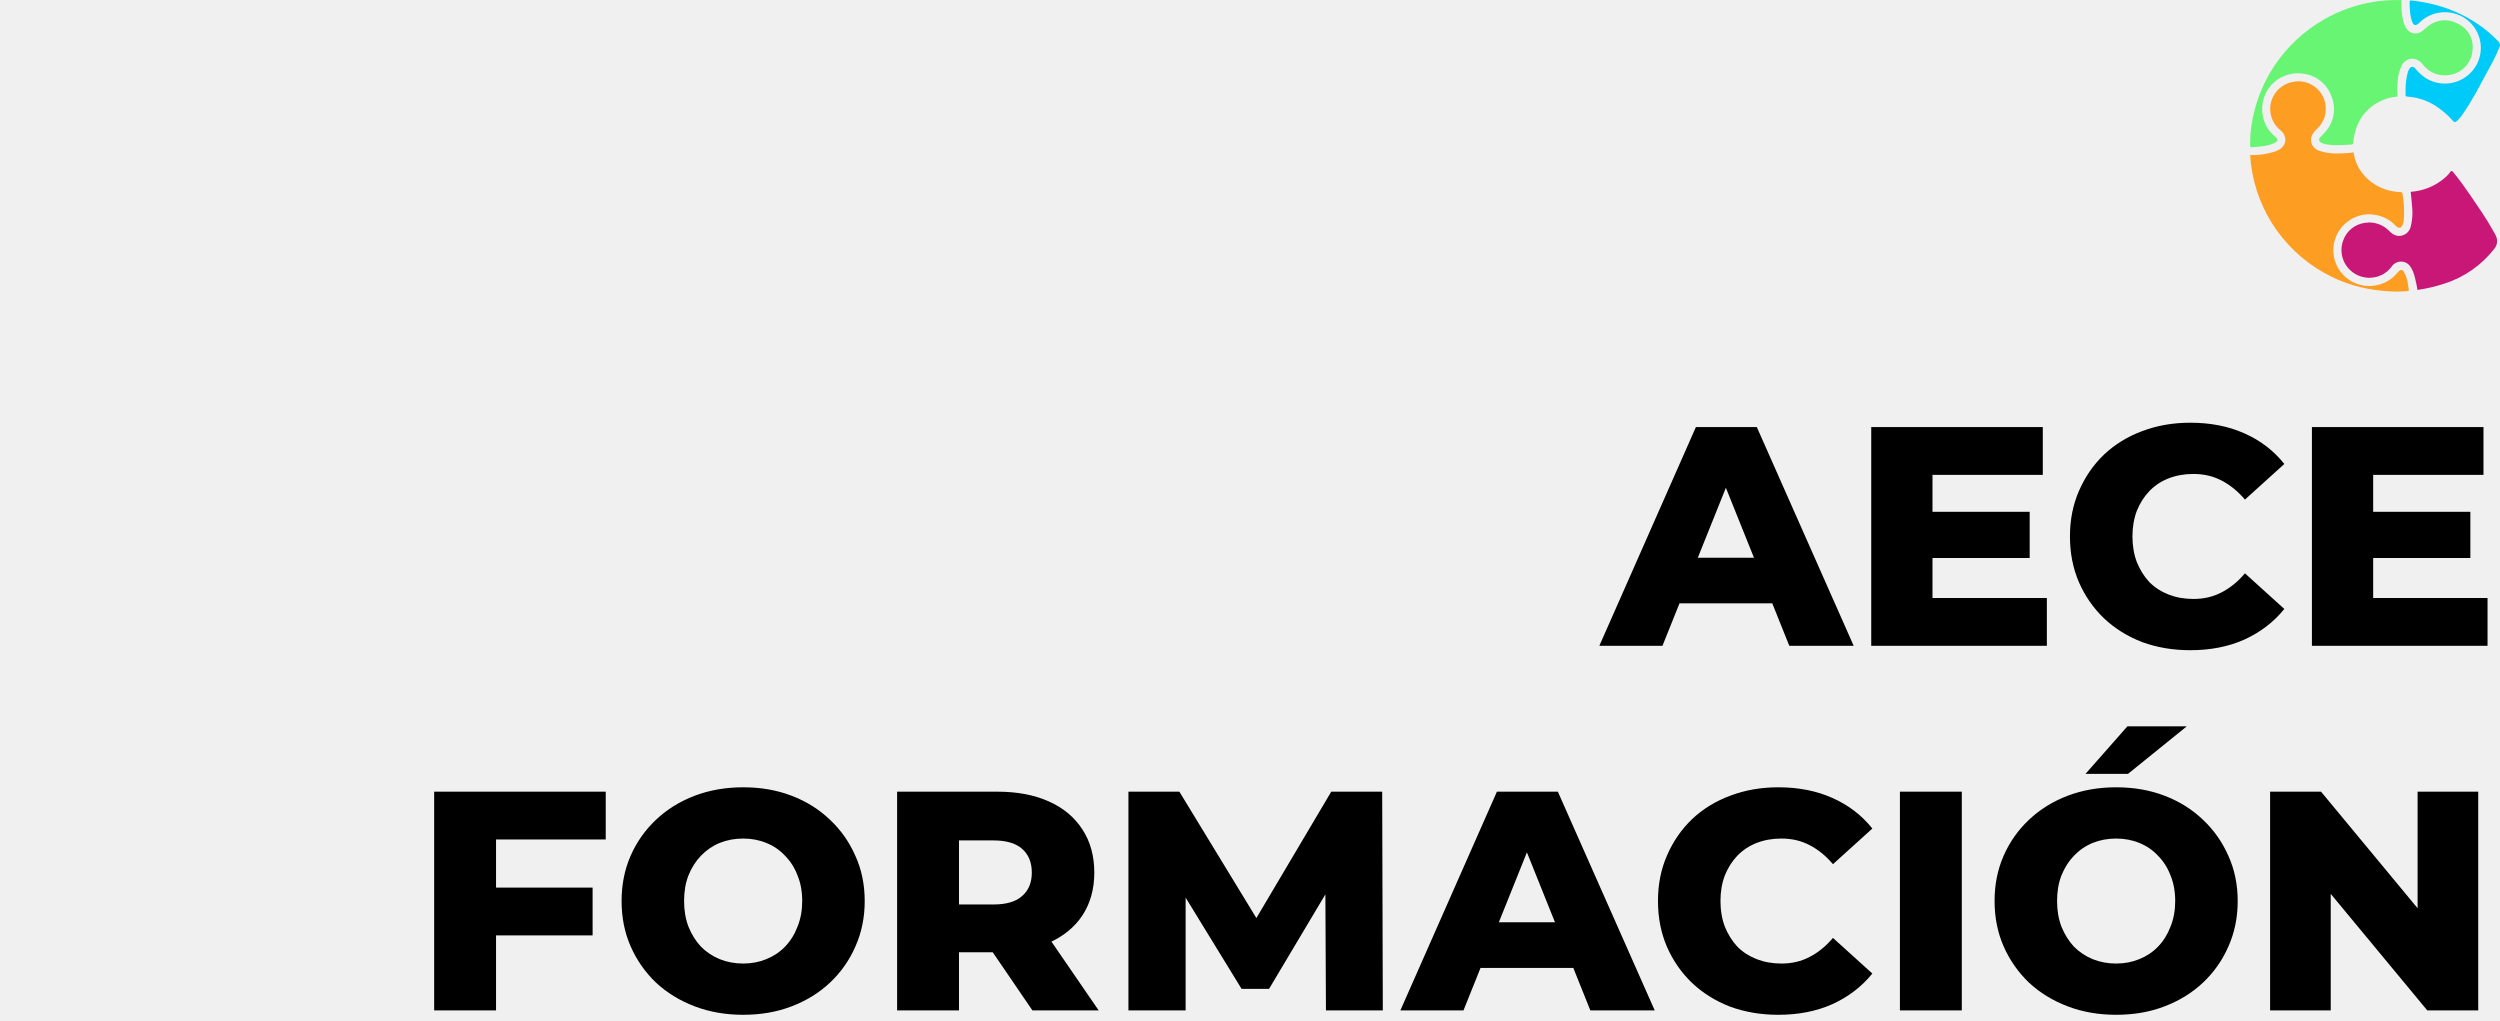
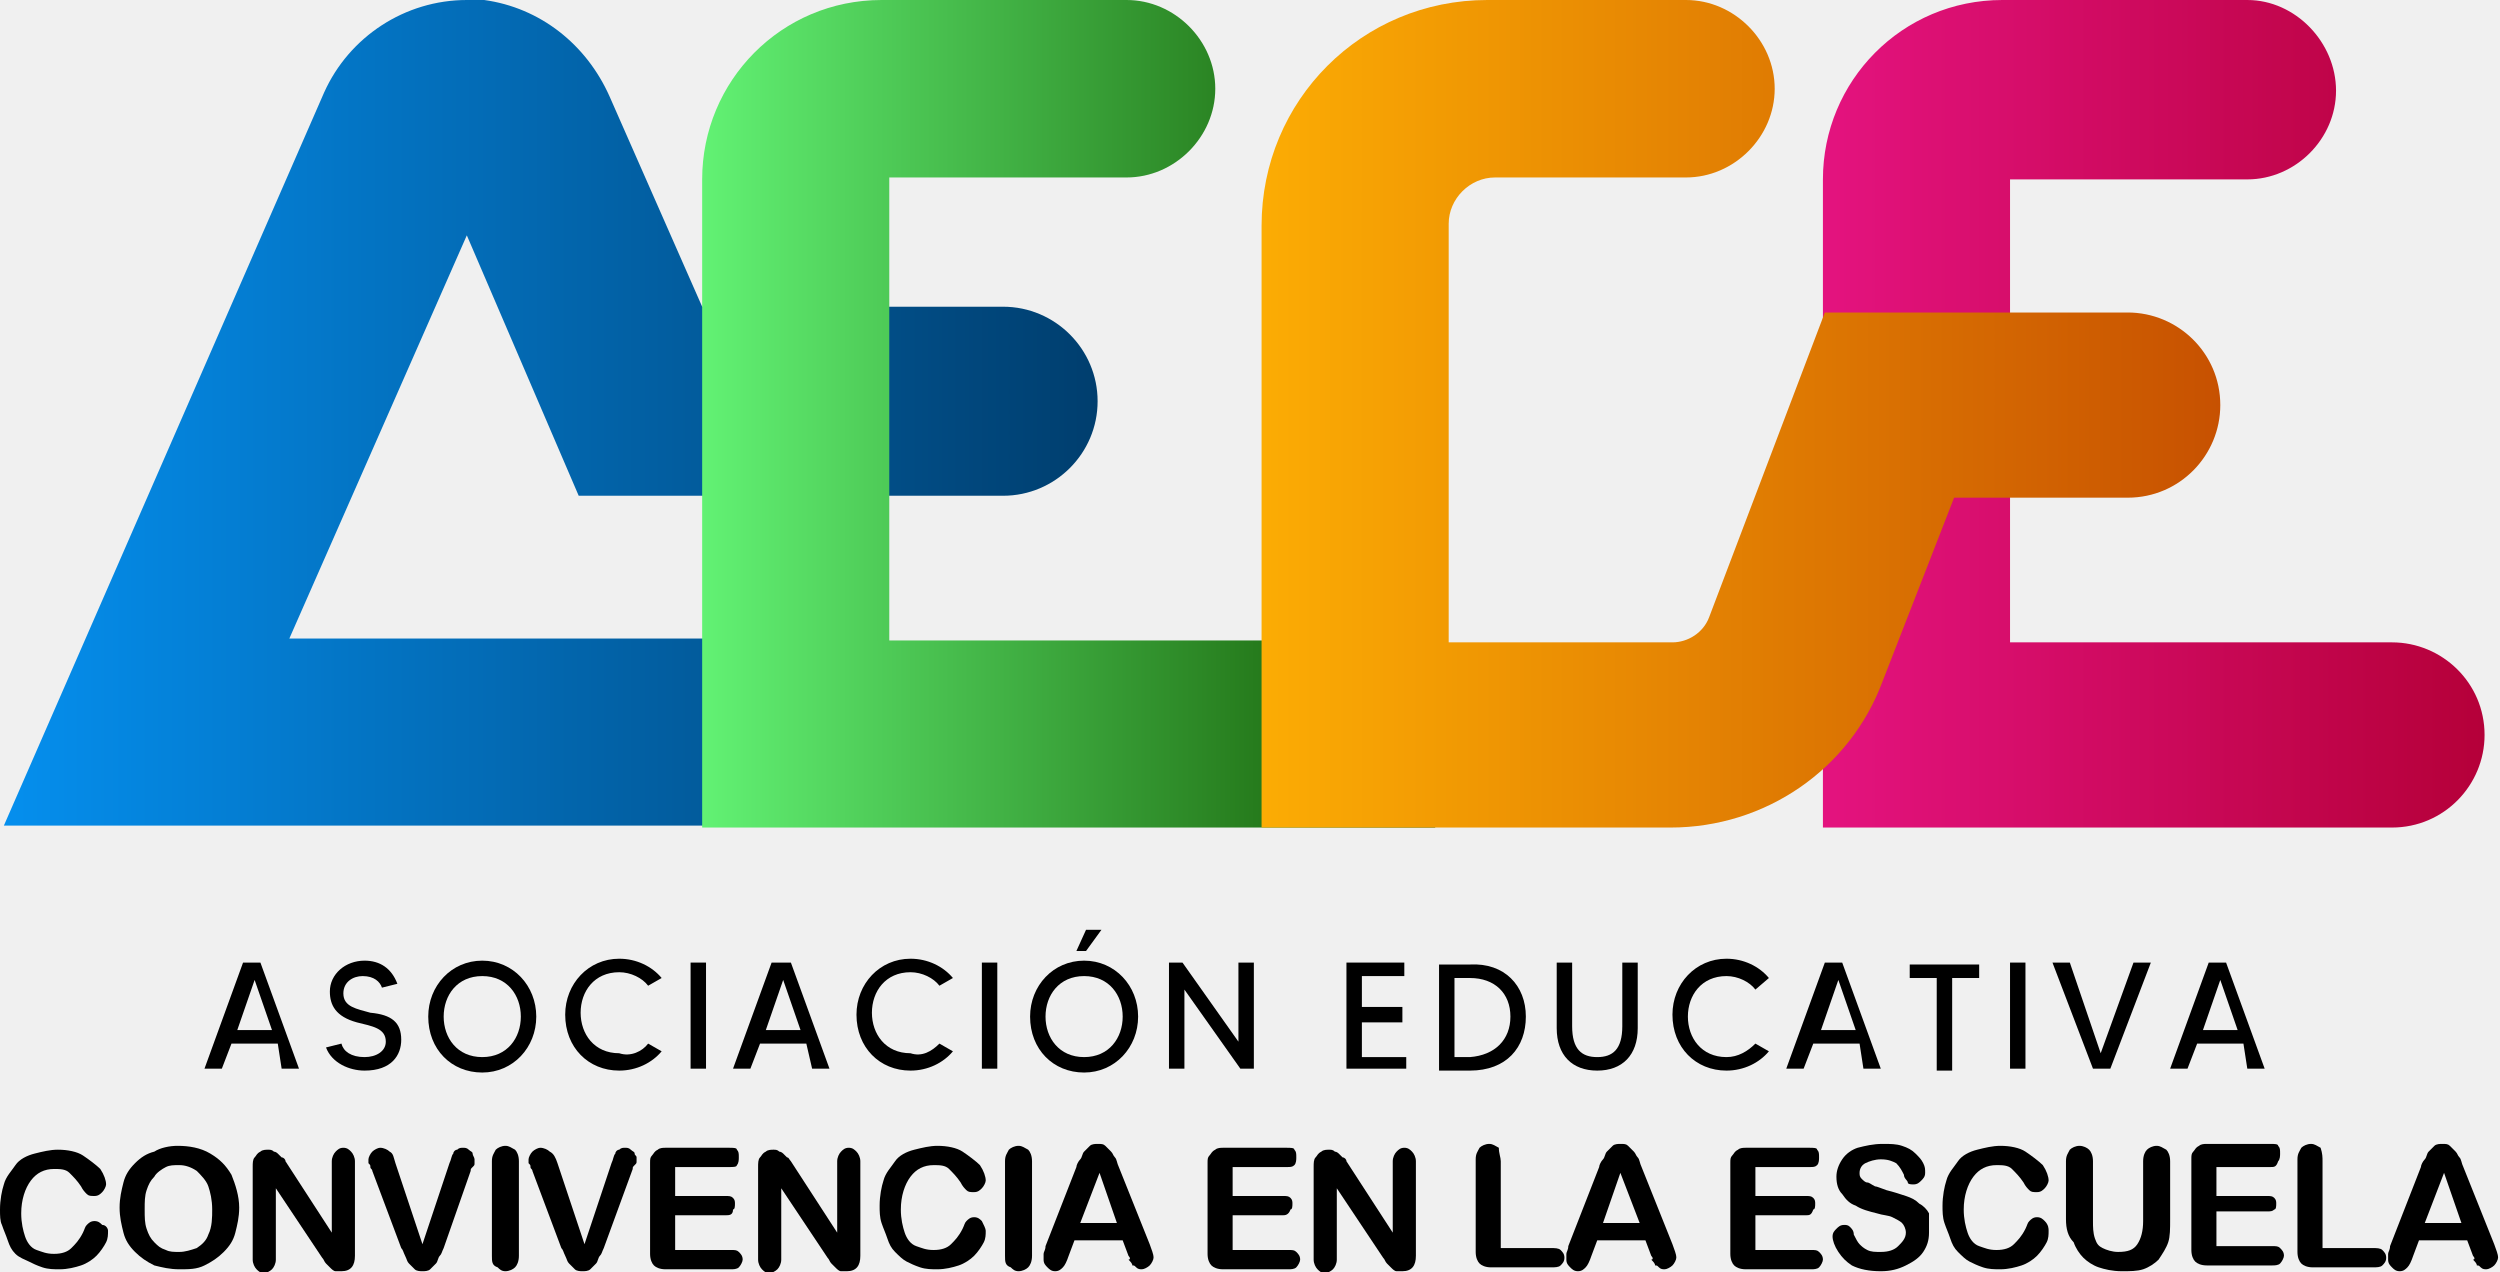
- <svg xmlns="http://www.w3.org/2000/svg" width="240" height="98" viewBox="0 0 240 98" fill="none">
-   <g clip-path="url(#clip0_64_390)">
-     <path d="M231.245 27.792C231.205 27.616 231.197 27.433 231.162 27.259C231.107 26.83 230.962 26.416 230.738 26.045C230.716 26.007 230.685 25.975 230.648 25.952C230.611 25.929 230.569 25.915 230.526 25.912C230.454 25.914 230.386 25.941 230.332 25.989C230.266 26.044 230.205 26.107 230.152 26.175C229.73 26.709 229.151 27.101 228.495 27.297C228.147 27.402 227.785 27.456 227.421 27.459C226.85 27.458 226.289 27.311 225.791 27.033C225.123 26.665 224.596 26.09 224.291 25.395C223.985 24.7 223.919 23.925 224.103 23.189C224.286 22.453 224.709 21.798 225.305 21.325C225.901 20.851 226.639 20.585 227.402 20.569C227.887 20.573 228.366 20.669 228.815 20.851C229.267 21.04 229.673 21.326 230.002 21.687C230.042 21.738 230.092 21.781 230.15 21.812C230.207 21.843 230.27 21.862 230.335 21.868C230.472 21.868 230.582 21.765 230.665 21.549C230.718 21.402 230.753 21.249 230.767 21.093C230.826 20.258 230.784 19.418 230.641 18.592C230.625 18.48 230.569 18.448 230.467 18.443C230.269 18.437 230.071 18.419 229.876 18.39C229.259 18.308 228.665 18.106 228.127 17.795C227.59 17.484 227.12 17.071 226.745 16.578C226.309 16.011 226.036 15.339 225.952 14.631L225.716 14.655L225.469 14.685C225.155 14.716 224.841 14.727 224.529 14.732C223.86 14.767 223.191 14.669 222.561 14.445C222.404 14.385 222.262 14.291 222.148 14.168C222.034 14.046 221.949 13.9 221.9 13.74C221.852 13.58 221.841 13.412 221.868 13.247C221.896 13.083 221.961 12.927 222.058 12.791C222.163 12.634 222.288 12.491 222.429 12.364L222.531 12.263C222.999 11.798 223.266 11.171 223.275 10.513C223.287 10.159 223.226 9.807 223.096 9.476C222.967 9.146 222.772 8.846 222.522 8.592C222.272 8.339 221.974 8.138 221.644 8.002C221.314 7.867 220.96 7.798 220.603 7.802C220.495 7.805 220.387 7.816 220.281 7.836C219.904 7.882 219.541 8.006 219.216 8.202C218.892 8.398 218.614 8.66 218.4 8.972C218.186 9.283 218.042 9.636 217.978 10.007C217.913 10.378 217.929 10.759 218.025 11.123C218.167 11.658 218.474 12.136 218.903 12.49C219.068 12.609 219.199 12.768 219.285 12.951C219.37 13.135 219.407 13.338 219.392 13.539C219.357 13.738 219.271 13.925 219.142 14.081C219.013 14.237 218.846 14.358 218.656 14.431C218.512 14.502 218.362 14.56 218.207 14.605C217.65 14.765 217.076 14.86 216.497 14.887V14.887H216.013C216.151 17.208 216.871 19.457 218.11 21.431C219.348 23.404 221.065 25.039 223.103 26.186C224.582 27.022 226.206 27.575 227.891 27.814C228.627 27.926 229.37 27.986 230.115 27.992C230.442 27.992 230.77 27.976 231.1 27.947C231.221 27.947 231.272 27.928 231.245 27.792Z" fill="#FD9D22" />
-     <path d="M230.128 8.779V8.747C230.128 8.46 230.142 8.172 230.171 7.874C230.192 7.313 230.332 6.763 230.582 6.26C230.674 6.075 230.816 5.919 230.992 5.809C231.168 5.699 231.371 5.639 231.578 5.636C231.889 5.641 232.186 5.767 232.406 5.985C232.477 6.055 232.545 6.128 232.607 6.206C232.849 6.527 233.164 6.787 233.526 6.965C233.888 7.143 234.287 7.234 234.691 7.232C234.806 7.232 234.927 7.232 235.048 7.213C235.658 7.145 236.225 6.867 236.649 6.426C237.073 5.985 237.326 5.41 237.366 4.803C237.428 4.282 237.322 3.756 237.064 3.299C236.805 2.842 236.407 2.479 235.926 2.261C235.547 2.057 235.125 1.947 234.694 1.939C234.09 1.957 233.509 2.174 233.042 2.554C232.973 2.609 232.906 2.666 232.843 2.728C232.733 2.827 232.617 2.922 232.497 3.01C232.312 3.138 232.094 3.209 231.868 3.215C231.68 3.21 231.497 3.156 231.338 3.056C231.178 2.957 231.049 2.817 230.963 2.65C230.838 2.43 230.748 2.192 230.695 1.944C230.59 1.466 230.537 0.977 230.539 0.487V0.487V0.008H230.16H229.852C229.209 0.013 228.568 0.067 227.934 0.17C226.22 0.434 224.571 1.016 223.074 1.886C221.198 2.965 219.596 4.455 218.39 6.243C217.185 8.03 216.407 10.068 216.118 12.199C216.039 12.783 216.004 13.371 216.016 13.96C216.016 14.056 216.016 14.141 216.134 14.141C216.149 14.143 216.163 14.143 216.177 14.141C216.467 14.104 216.757 14.088 217.047 14.056C217.506 14.025 217.955 13.91 218.371 13.715C218.685 13.547 218.704 13.379 218.444 13.132C218.271 12.996 218.109 12.846 217.96 12.684C217.644 12.301 217.414 11.855 217.285 11.376C217.156 10.898 217.131 10.398 217.211 9.909C217.335 9.112 217.742 8.385 218.357 7.859C218.973 7.332 219.758 7.041 220.571 7.037C220.727 7.037 220.883 7.048 221.038 7.072C221.641 7.129 222.216 7.351 222.699 7.714C223.182 8.076 223.553 8.565 223.772 9.126C224.034 9.702 224.123 10.342 224.027 10.967C223.932 11.593 223.657 12.178 223.235 12.652C223.087 12.833 222.907 12.993 222.751 13.169C222.707 13.204 222.674 13.25 222.654 13.302C222.634 13.354 222.63 13.411 222.64 13.466C222.651 13.521 222.676 13.572 222.714 13.613C222.751 13.655 222.8 13.685 222.853 13.702C223.02 13.79 223.203 13.847 223.39 13.87C223.719 13.919 224.052 13.942 224.384 13.939C224.838 13.939 225.297 13.904 225.754 13.875C225.869 13.875 225.888 13.808 225.901 13.712C225.948 13.173 226.069 12.642 226.261 12.136C226.654 11.108 227.421 10.263 228.41 9.768C228.952 9.485 229.547 9.316 230.158 9.269V9.03L230.128 8.779Z" fill="#68F574" />
-     <path d="M239.616 22.67C239.535 22.497 239.452 22.329 239.347 22.161C238.687 20.968 237.897 19.847 237.129 18.715C236.614 17.963 236.085 17.226 235.502 16.52C235.443 16.453 235.4 16.411 235.357 16.411C235.314 16.411 235.274 16.442 235.22 16.515C235.048 16.75 234.845 16.962 234.616 17.143C233.717 17.893 232.6 18.338 231.428 18.414V18.414C231.428 18.414 231.482 18.893 231.476 18.893C231.506 19.141 231.525 19.386 231.543 19.62L231.557 19.793C231.634 20.433 231.595 21.08 231.441 21.706C231.393 21.965 231.257 22.199 231.056 22.371C230.854 22.543 230.6 22.642 230.335 22.651C230.119 22.647 229.907 22.586 229.723 22.473C229.591 22.39 229.472 22.29 229.368 22.175C229.119 21.917 228.819 21.712 228.488 21.571C228.157 21.431 227.8 21.358 227.44 21.357C227.325 21.357 227.196 21.37 227.059 21.389C226.586 21.447 226.139 21.634 225.767 21.929C225.395 22.224 225.113 22.616 224.953 23.062C224.803 23.455 224.749 23.877 224.795 24.295C224.841 24.713 224.987 25.114 225.219 25.465C225.451 25.817 225.764 26.109 226.132 26.317C226.5 26.526 226.912 26.645 227.335 26.666C227.376 26.668 227.416 26.668 227.456 26.666C227.876 26.67 228.29 26.574 228.664 26.386C229.038 26.198 229.361 25.923 229.605 25.584C229.707 25.432 229.848 25.309 230.012 25.226C230.177 25.144 230.36 25.104 230.544 25.112C230.729 25.12 230.908 25.175 231.064 25.272C231.221 25.369 231.35 25.504 231.439 25.664C231.52 25.796 231.592 25.934 231.654 26.077C231.707 26.214 231.752 26.353 231.791 26.495C231.825 26.618 231.86 26.745 231.887 26.876C231.914 27.006 231.965 27.212 231.995 27.371C232.027 27.542 232.054 27.704 232.073 27.835C232.944 27.71 233.803 27.509 234.64 27.235C236.54 26.634 238.212 25.473 239.433 23.909C239.58 23.741 239.675 23.535 239.707 23.316C239.74 23.096 239.708 22.872 239.616 22.67V22.67Z" fill="#C91778" />
-     <path d="M230.934 8.657C230.932 8.101 230.997 7.548 231.13 7.008C231.158 6.894 231.2 6.784 231.256 6.68C231.431 6.363 231.648 6.329 231.89 6.6C232.143 6.912 232.435 7.19 232.76 7.426C233.302 7.793 233.938 7.999 234.594 8.02C235.249 8.042 235.897 7.877 236.462 7.547C237.027 7.216 237.486 6.732 237.784 6.152C238.081 5.573 238.207 4.921 238.145 4.273C238.083 3.625 237.836 3.008 237.433 2.495C237.031 1.981 236.489 1.591 235.871 1.372C235.254 1.153 234.586 1.112 233.946 1.256C233.306 1.399 232.72 1.72 232.258 2.182C232.214 2.227 232.167 2.27 232.118 2.309C231.898 2.475 231.721 2.421 231.608 2.174C231.482 1.869 231.404 1.548 231.374 1.22C231.339 0.924 231.334 0.626 231.323 0.328C231.313 0.029 231.323 0.029 231.608 0.061C232.337 0.142 233.06 0.274 233.77 0.458C235.481 0.901 237.085 1.681 238.485 2.752C238.979 3.134 239.442 3.554 239.871 4.006C239.938 4.073 239.982 4.159 239.997 4.253C240.011 4.346 239.996 4.442 239.952 4.526C239.622 5.314 239.242 6.081 238.813 6.822C238.037 8.257 237.306 9.72 236.353 11.054C236.231 11.238 236.088 11.407 235.926 11.557C235.684 11.765 235.631 11.776 235.424 11.539C235.057 11.127 234.647 10.755 234.199 10.431C233.31 9.752 232.237 9.349 231.116 9.275C230.977 9.275 230.918 9.227 230.931 9.08C230.945 8.934 230.934 8.798 230.934 8.657Z" fill="#00CAF7" />
+ <svg xmlns="http://www.w3.org/2000/svg" version="1.1" id="Capa_1" x="0px" y="0px" viewBox="0 0 129.6 65.9" style="enable-background:new 0 0 129.6 65.9;" xml:space="preserve">
+   <style type="text/css">
+ 	.st0{fill:url(#SVGID_1_);}
+ 	.st1{fill:url(#SVGID_00000069355658588139415610000002198519053526328487_);}
+ 	.st2{fill:url(#SVGID_00000026143905962754606020000013380608254404479108_);}
+ 	.st3{fill:url(#SVGID_00000034074744469835881850000013505898091887899321_);}
+ </style>
+   <g>
+     <path d="M14.4,54.1H12l-0.5,1.3h-0.9l2-5.5h0.9l2,5.5h-0.9L14.4,54.1z M14.1,53.4l-0.9-2.6l-0.9,2.6H14.1z" />
+     <path d="M20.8,53.9c0,0.8-0.5,1.6-1.9,1.6c-0.8,0-1.7-0.4-2-1.2l0.8-0.2c0.1,0.4,0.5,0.7,1.2,0.7c0.6,0,1.1-0.3,1.1-0.8   c0-0.7-0.7-0.8-1.5-1c-1.1-0.3-1.4-0.9-1.4-1.6c0-0.9,0.8-1.6,1.8-1.6c0.8,0,1.4,0.4,1.7,1.2l-0.8,0.2c-0.1-0.3-0.4-0.6-1-0.6   c-0.5,0-1,0.3-1,0.9c0,0.7,0.7,0.8,1.4,1C20.3,52.6,20.8,53,20.8,53.9z" />
+     <path d="M27.8,52.7c0,1.6-1.2,2.9-2.8,2.9c-1.6,0-2.8-1.2-2.8-2.9c0-1.6,1.2-2.9,2.8-2.9C26.6,49.8,27.8,51.1,27.8,52.7z M27,52.7   c0-1.1-0.7-2.1-2-2.1s-2,1-2,2.1s0.7,2.1,2,2.1S27,53.8,27,52.7z" />
+     <path d="M33.6,54.1l0.7,0.4c-0.5,0.6-1.3,1-2.2,1c-1.6,0-2.8-1.2-2.8-2.9c0-1.6,1.2-2.9,2.8-2.9c0.9,0,1.7,0.4,2.2,1l-0.7,0.4   c-0.3-0.4-0.9-0.7-1.5-0.7c-1.3,0-2,1-2,2.1s0.7,2.1,2,2.1C32.7,54.8,33.3,54.5,33.6,54.1z" />
+     <path d="M36.6,49.9v5.5h-0.8v-5.5H36.6z" />
+     <path d="M41.8,54.1h-2.4l-0.5,1.3h-0.9l2-5.5H41l2,5.5h-0.9L41.8,54.1z M41.5,53.4l-0.9-2.6l-0.9,2.6H41.5z" />
+     <path d="M48.7,54.1l0.7,0.4c-0.5,0.6-1.3,1-2.2,1c-1.6,0-2.8-1.2-2.8-2.9c0-1.6,1.2-2.9,2.8-2.9c0.9,0,1.7,0.4,2.2,1l-0.7,0.4   c-0.3-0.4-0.9-0.7-1.5-0.7c-1.3,0-2,1-2,2.1s0.7,2.1,2,2.1C47.8,54.8,48.3,54.5,48.7,54.1z" />
+     <path d="M51.7,49.9v5.5h-0.8v-5.5H51.7z" />
+     <path d="M59,52.7c0,1.6-1.2,2.9-2.8,2.9c-1.6,0-2.8-1.2-2.8-2.9c0-1.6,1.2-2.9,2.8-2.9C57.8,49.8,59,51.1,59,52.7z M58.2,52.7   c0-1.1-0.7-2.1-2-2.1s-2,1-2,2.1s0.7,2.1,2,2.1S58.2,53.8,58.2,52.7z M57.1,48.2l-0.8,1.1h-0.5l0.5-1.1H57.1z" />
+     <path d="M65,49.9v5.5h-0.7l-2.9-4.1v4.1h-0.8v-5.5h0.7l2.9,4.1v-4.1H65z" />
+     <path d="M72.9,54.7v0.7h-3.1v-5.5h3v0.7h-2.2v1.6h2.1V53h-2.1v1.8H72.9z" />
+     <path d="M79.1,52.7c0,1.6-1,2.8-2.9,2.8h-1.6v-5.5h1.6C78,49.9,79.1,51.1,79.1,52.7z M78.3,52.7c0-1.2-0.8-2-2.1-2h-0.8v4.1h0.8   C77.5,54.7,78.3,53.9,78.3,52.7z" />
+     <path d="M84.9,49.9v3.4c0,1.4-0.8,2.2-2.1,2.2c-1.3,0-2.1-0.8-2.1-2.2v-3.4h0.8v3.3c0,1.2,0.5,1.6,1.3,1.6c0.8,0,1.3-0.4,1.3-1.6   v-3.3H84.9z" />
+     <path d="M91,54.1l0.7,0.4c-0.5,0.6-1.3,1-2.2,1c-1.6,0-2.8-1.2-2.8-2.9c0-1.6,1.2-2.9,2.8-2.9c0.9,0,1.7,0.4,2.2,1L91,51.3   c-0.3-0.4-0.9-0.7-1.5-0.7c-1.3,0-2,1-2,2.1s0.7,2.1,2,2.1C90.1,54.8,90.6,54.5,91,54.1z" />
+     <path d="M96.4,54.1h-2.4l-0.5,1.3h-0.9l2-5.5h0.9l2,5.5h-0.9L96.4,54.1z M96.2,53.4l-0.9-2.6l-0.9,2.6H96.2z" />
+     <path d="M102.6,50.7h-1.4v4.8h-0.8v-4.8H99v-0.7h3.6V50.7z" />
+     <path d="M105,49.9v5.5h-0.8v-5.5H105z" />
+     <path d="M111.5,49.9l-2.1,5.5h-0.9l-2.1-5.5h0.9l1.6,4.7l1.7-4.7H111.5z" />
+     <path d="M116.3,54.1h-2.4l-0.5,1.3h-0.9l2-5.5h0.9l2,5.5h-0.9L116.3,54.1z M116,53.4l-0.9-2.6l-0.9,2.6H116z" />
  </g>
-   <path d="M153.535 62L162.805 41H168.655L177.955 62H171.775L164.515 43.91H166.855L159.595 62H153.535ZM158.605 57.92L160.135 53.54H170.395L171.925 57.92H158.605ZM185.099 49.13H194.849V53.57H185.099V49.13ZM185.519 57.41H196.499V62H179.639V41H196.109V45.59H185.519V57.41ZM210.265 62.42C208.605 62.42 207.065 62.16 205.645 61.64C204.245 61.1 203.025 60.34 201.985 59.36C200.965 58.38 200.165 57.23 199.585 55.91C199.005 54.57 198.715 53.1 198.715 51.5C198.715 49.9 199.005 48.44 199.585 47.12C200.165 45.78 200.965 44.62 201.985 43.64C203.025 42.66 204.245 41.91 205.645 41.39C207.065 40.85 208.605 40.58 210.265 40.58C212.205 40.58 213.935 40.92 215.455 41.6C216.995 42.28 218.275 43.26 219.295 44.54L215.515 47.96C214.835 47.16 214.085 46.55 213.265 46.13C212.465 45.71 211.565 45.5 210.565 45.5C209.705 45.5 208.915 45.64 208.195 45.92C207.475 46.2 206.855 46.61 206.335 47.15C205.835 47.67 205.435 48.3 205.135 49.04C204.855 49.78 204.715 50.6 204.715 51.5C204.715 52.4 204.855 53.22 205.135 53.96C205.435 54.7 205.835 55.34 206.335 55.88C206.855 56.4 207.475 56.8 208.195 57.08C208.915 57.36 209.705 57.5 210.565 57.5C211.565 57.5 212.465 57.29 213.265 56.87C214.085 56.45 214.835 55.84 215.515 55.04L219.295 58.46C218.275 59.72 216.995 60.7 215.455 61.4C213.935 62.08 212.205 62.42 210.265 62.42ZM227.404 49.13H237.154V53.57H227.404V49.13ZM227.824 57.41H238.804V62H221.944V41H238.414V45.59H227.824V57.41ZM47.2 85.21H56.89V89.8H47.2V85.21ZM47.62 97H41.68V76H58.15V80.59H47.62V97ZM71.342 97.42C69.662 97.42 68.112 97.15 66.692 96.61C65.272 96.07 64.032 95.31 62.972 94.33C61.932 93.33 61.122 92.17 60.542 90.85C59.962 89.53 59.672 88.08 59.672 86.5C59.672 84.92 59.962 83.47 60.542 82.15C61.122 80.83 61.932 79.68 62.972 78.7C64.032 77.7 65.272 76.93 66.692 76.39C68.112 75.85 69.662 75.58 71.342 75.58C73.042 75.58 74.592 75.85 75.992 76.39C77.412 76.93 78.642 77.7 79.682 78.7C80.722 79.68 81.532 80.83 82.112 82.15C82.712 83.47 83.012 84.92 83.012 86.5C83.012 88.08 82.712 89.54 82.112 90.88C81.532 92.2 80.722 93.35 79.682 94.33C78.642 95.31 77.412 96.07 75.992 96.61C74.592 97.15 73.042 97.42 71.342 97.42ZM71.342 92.5C72.142 92.5 72.882 92.36 73.562 92.08C74.262 91.8 74.862 91.4 75.362 90.88C75.882 90.34 76.282 89.7 76.562 88.96C76.862 88.22 77.012 87.4 77.012 86.5C77.012 85.58 76.862 84.76 76.562 84.04C76.282 83.3 75.882 82.67 75.362 82.15C74.862 81.61 74.262 81.2 73.562 80.92C72.882 80.64 72.142 80.5 71.342 80.5C70.542 80.5 69.792 80.64 69.092 80.92C68.412 81.2 67.812 81.61 67.292 82.15C66.792 82.67 66.392 83.3 66.092 84.04C65.812 84.76 65.672 85.58 65.672 86.5C65.672 87.4 65.812 88.22 66.092 88.96C66.392 89.7 66.792 90.34 67.292 90.88C67.812 91.4 68.412 91.8 69.092 92.08C69.792 92.36 70.542 92.5 71.342 92.5ZM86.123 97V76H95.723C97.643 76 99.293 76.31 100.673 76.93C102.073 77.55 103.153 78.45 103.913 79.63C104.673 80.79 105.053 82.17 105.053 83.77C105.053 85.35 104.673 86.72 103.913 87.88C103.153 89.02 102.073 89.9 100.673 90.52C99.293 91.12 97.643 91.42 95.723 91.42H89.423L92.063 88.93V97H86.123ZM99.113 97L93.893 89.35H100.223L105.473 97H99.113ZM92.063 89.56L89.423 86.83H95.363C96.603 86.83 97.523 86.56 98.123 86.02C98.743 85.48 99.053 84.73 99.053 83.77C99.053 82.79 98.743 82.03 98.123 81.49C97.523 80.95 96.603 80.68 95.363 80.68H89.423L92.063 77.95V89.56ZM108.33 97V76H113.22L121.92 90.28H119.34L127.8 76H132.69L132.75 97H127.29L127.23 84.31H128.16L121.83 94.93H119.19L112.68 84.31H113.82V97H108.33ZM134.434 97L143.704 76H149.554L158.854 97H152.674L145.414 78.91H147.754L140.494 97H134.434ZM139.504 92.92L141.034 88.54H151.294L152.824 92.92H139.504ZM170.715 97.42C169.055 97.42 167.515 97.16 166.095 96.64C164.695 96.1 163.475 95.34 162.435 94.36C161.415 93.38 160.615 92.23 160.035 90.91C159.455 89.57 159.165 88.1 159.165 86.5C159.165 84.9 159.455 83.44 160.035 82.12C160.615 80.78 161.415 79.62 162.435 78.64C163.475 77.66 164.695 76.91 166.095 76.39C167.515 75.85 169.055 75.58 170.715 75.58C172.655 75.58 174.385 75.92 175.905 76.6C177.445 77.28 178.725 78.26 179.745 79.54L175.965 82.96C175.285 82.16 174.535 81.55 173.715 81.13C172.915 80.71 172.015 80.5 171.015 80.5C170.155 80.5 169.365 80.64 168.645 80.92C167.925 81.2 167.305 81.61 166.785 82.15C166.285 82.67 165.885 83.3 165.585 84.04C165.305 84.78 165.165 85.6 165.165 86.5C165.165 87.4 165.305 88.22 165.585 88.96C165.885 89.7 166.285 90.34 166.785 90.88C167.305 91.4 167.925 91.8 168.645 92.08C169.365 92.36 170.155 92.5 171.015 92.5C172.015 92.5 172.915 92.29 173.715 91.87C174.535 91.45 175.285 90.84 175.965 90.04L179.745 93.46C178.725 94.72 177.445 95.7 175.905 96.4C174.385 97.08 172.655 97.42 170.715 97.42ZM182.393 97V76H188.333V97H182.393ZM203.149 97.42C201.469 97.42 199.919 97.15 198.499 96.61C197.079 96.07 195.839 95.31 194.779 94.33C193.739 93.33 192.929 92.17 192.349 90.85C191.769 89.53 191.479 88.08 191.479 86.5C191.479 84.92 191.769 83.47 192.349 82.15C192.929 80.83 193.739 79.68 194.779 78.7C195.839 77.7 197.079 76.93 198.499 76.39C199.919 75.85 201.469 75.58 203.149 75.58C204.849 75.58 206.399 75.85 207.799 76.39C209.219 76.93 210.449 77.7 211.489 78.7C212.529 79.68 213.339 80.83 213.919 82.15C214.519 83.47 214.819 84.92 214.819 86.5C214.819 88.08 214.519 89.54 213.919 90.88C213.339 92.2 212.529 93.35 211.489 94.33C210.449 95.31 209.219 96.07 207.799 96.61C206.399 97.15 204.849 97.42 203.149 97.42ZM203.149 92.5C203.949 92.5 204.689 92.36 205.369 92.08C206.069 91.8 206.669 91.4 207.169 90.88C207.689 90.34 208.089 89.7 208.369 88.96C208.669 88.22 208.819 87.4 208.819 86.5C208.819 85.58 208.669 84.76 208.369 84.04C208.089 83.3 207.689 82.67 207.169 82.15C206.669 81.61 206.069 81.2 205.369 80.92C204.689 80.64 203.949 80.5 203.149 80.5C202.349 80.5 201.599 80.64 200.899 80.92C200.219 81.2 199.619 81.61 199.099 82.15C198.599 82.67 198.199 83.3 197.899 84.04C197.619 84.76 197.479 85.58 197.479 86.5C197.479 87.4 197.619 88.22 197.899 88.96C198.199 89.7 198.599 90.34 199.099 90.88C199.619 91.4 200.219 91.8 200.899 92.08C201.599 92.36 202.349 92.5 203.149 92.5ZM200.209 74.29L204.229 69.73H209.929L204.289 74.29H200.209ZM217.93 97V76H222.82L234.4 89.98H232.09V76H237.91V97H233.02L221.44 83.02H223.75V97H217.93Z" fill="black" />
-   <defs>
-     <clipPath id="clip0_64_390">
-       <rect width="24" height="28" fill="white" transform="translate(216)" />
-     </clipPath>
-   </defs>
+   <g>
+     <path d="M5.6,63.8c0,0.2,0,0.4-0.1,0.6c-0.1,0.2-0.3,0.5-0.5,0.7s-0.5,0.4-0.8,0.5c-0.3,0.1-0.7,0.2-1.1,0.2c-0.3,0-0.6,0-0.9-0.1   s-0.5-0.2-0.7-0.3S1,65.2,0.8,65c-0.2-0.2-0.3-0.4-0.4-0.7s-0.2-0.5-0.3-0.8C0,63.3,0,63,0,62.7c0-0.5,0.1-1,0.2-1.3   c0.1-0.4,0.4-0.7,0.6-1s0.6-0.5,1-0.6s0.8-0.2,1.2-0.2c0.5,0,1,0.1,1.3,0.3s0.7,0.5,0.9,0.7c0.2,0.3,0.3,0.6,0.3,0.8   c0,0.1-0.1,0.3-0.2,0.4c-0.1,0.1-0.2,0.2-0.4,0.2c-0.2,0-0.3,0-0.4-0.1s-0.2-0.2-0.3-0.4c-0.2-0.3-0.4-0.5-0.6-0.7   c-0.2-0.2-0.5-0.2-0.8-0.2c-0.5,0-0.9,0.2-1.2,0.6c-0.3,0.4-0.5,1-0.5,1.7c0,0.5,0.1,0.9,0.2,1.2c0.1,0.3,0.3,0.6,0.6,0.7   s0.5,0.2,0.9,0.2c0.4,0,0.7-0.1,0.9-0.3s0.4-0.4,0.6-0.8c0.1-0.2,0.1-0.3,0.2-0.4c0.1-0.1,0.2-0.2,0.4-0.2c0.2,0,0.3,0.1,0.4,0.2   C5.5,63.5,5.6,63.7,5.6,63.8z" />
+     <path d="M9.2,59.4c0.6,0,1.2,0.1,1.7,0.4c0.5,0.3,0.8,0.6,1.1,1.1c0.2,0.5,0.4,1.1,0.4,1.7c0,0.5-0.1,0.9-0.2,1.3   c-0.1,0.4-0.3,0.7-0.6,1c-0.3,0.3-0.6,0.5-1,0.7s-0.8,0.2-1.3,0.2c-0.5,0-0.9-0.1-1.3-0.2c-0.4-0.2-0.7-0.4-1-0.7   c-0.3-0.3-0.5-0.6-0.6-1c-0.1-0.4-0.2-0.8-0.2-1.3c0-0.5,0.1-0.9,0.2-1.3s0.3-0.7,0.6-1c0.3-0.3,0.6-0.5,1-0.6   C8.3,59.5,8.8,59.4,9.2,59.4z M11,62.7c0-0.5-0.1-0.9-0.2-1.2s-0.4-0.6-0.6-0.8c-0.3-0.2-0.6-0.3-0.9-0.3c-0.3,0-0.5,0-0.7,0.1   S8.1,60.8,8,61c-0.2,0.2-0.3,0.4-0.4,0.7c-0.1,0.3-0.1,0.6-0.1,1c0,0.4,0,0.7,0.1,1c0.1,0.3,0.2,0.5,0.4,0.7   c0.2,0.2,0.3,0.3,0.6,0.4c0.2,0.1,0.4,0.1,0.7,0.1c0.3,0,0.6-0.1,0.9-0.2c0.3-0.2,0.5-0.4,0.6-0.7C11,63.6,11,63.1,11,62.7z" />
+     <path d="M14.8,60.2l2.4,3.7v-3.7c0-0.2,0.1-0.4,0.2-0.5s0.2-0.2,0.4-0.2c0.2,0,0.3,0.1,0.4,0.2c0.1,0.1,0.2,0.3,0.2,0.5v4.9   c0,0.5-0.2,0.8-0.7,0.8c-0.1,0-0.2,0-0.3,0c-0.1,0-0.2-0.1-0.3-0.2c-0.1-0.1-0.2-0.2-0.2-0.2c-0.1-0.1-0.1-0.2-0.2-0.3l-2.4-3.6   v3.7c0,0.2-0.1,0.4-0.2,0.5s-0.3,0.2-0.4,0.2c-0.2,0-0.3-0.1-0.4-0.2c-0.1-0.1-0.2-0.3-0.2-0.5v-4.8c0-0.2,0-0.4,0.1-0.5   c0.1-0.1,0.1-0.2,0.3-0.3c0.1-0.1,0.3-0.1,0.4-0.1c0.1,0,0.2,0,0.3,0.1c0.1,0,0.2,0.1,0.2,0.1c0.1,0.1,0.1,0.1,0.2,0.2   C14.7,60,14.8,60.1,14.8,60.2z" />
+     <path d="M20.5,60.3l1.4,4.2l1.4-4.2c0.1-0.2,0.1-0.4,0.2-0.5c0-0.1,0.1-0.2,0.2-0.2c0.1-0.1,0.2-0.1,0.3-0.1c0.1,0,0.2,0,0.3,0.1   c0.1,0.1,0.2,0.1,0.2,0.2s0.1,0.2,0.1,0.3c0,0.1,0,0.1,0,0.2c0,0.1,0,0.1-0.1,0.2s-0.1,0.1-0.1,0.2L23,64.7   c-0.1,0.2-0.1,0.3-0.2,0.4c-0.1,0.1-0.1,0.3-0.2,0.4c-0.1,0.1-0.2,0.2-0.3,0.3c-0.1,0.1-0.3,0.1-0.4,0.1s-0.3,0-0.4-0.1   c-0.1-0.1-0.2-0.2-0.3-0.3c-0.1-0.1-0.1-0.2-0.2-0.4s-0.1-0.3-0.2-0.4l-1.5-4c0-0.1-0.1-0.1-0.1-0.2c0-0.1,0-0.1-0.1-0.2   c0-0.1,0-0.2,0-0.2c0-0.1,0.1-0.3,0.2-0.4c0.1-0.1,0.3-0.2,0.4-0.2c0.2,0,0.4,0.1,0.5,0.2C20.4,59.8,20.4,60,20.5,60.3z" />
+     <path d="M25.5,65.1v-4.9c0-0.3,0.1-0.4,0.2-0.6c0.1-0.1,0.3-0.2,0.5-0.2c0.2,0,0.3,0.1,0.5,0.2c0.1,0.1,0.2,0.3,0.2,0.6v4.9   c0,0.3-0.1,0.5-0.2,0.6c-0.1,0.1-0.3,0.2-0.5,0.2c-0.2,0-0.3-0.1-0.4-0.2C25.5,65.6,25.5,65.4,25.5,65.1z" />
+     <path d="M28.9,60.3l1.4,4.2l1.4-4.2c0.1-0.2,0.1-0.4,0.2-0.5c0-0.1,0.1-0.2,0.2-0.2c0.1-0.1,0.2-0.1,0.3-0.1c0.1,0,0.2,0,0.3,0.1   c0.1,0.1,0.2,0.1,0.2,0.2S33,59.9,33,60c0,0.1,0,0.1,0,0.2c0,0.1,0,0.1-0.1,0.2s-0.1,0.1-0.1,0.2l-1.5,4.1   c-0.1,0.2-0.1,0.3-0.2,0.4c-0.1,0.1-0.1,0.3-0.2,0.4c-0.1,0.1-0.2,0.2-0.3,0.3c-0.1,0.1-0.3,0.1-0.4,0.1s-0.3,0-0.4-0.1   c-0.1-0.1-0.2-0.2-0.3-0.3c-0.1-0.1-0.1-0.2-0.2-0.4s-0.1-0.3-0.2-0.4l-1.5-4c0-0.1-0.1-0.1-0.1-0.2c0-0.1,0-0.1-0.1-0.2   c0-0.1,0-0.2,0-0.2c0-0.1,0.1-0.3,0.2-0.4c0.1-0.1,0.3-0.2,0.4-0.2c0.2,0,0.4,0.1,0.5,0.2C28.7,59.8,28.8,60,28.9,60.3z" />
+     <path d="M37.8,60.5H35v1.5h2.6c0.2,0,0.3,0,0.4,0.1c0.1,0.1,0.1,0.2,0.1,0.3c0,0.1,0,0.3-0.1,0.3C38,63,37.8,63,37.6,63H35v1.8h2.9   c0.2,0,0.3,0,0.4,0.1c0.1,0.1,0.2,0.2,0.2,0.4c0,0.1-0.1,0.3-0.2,0.4s-0.3,0.1-0.4,0.1h-3.4c-0.3,0-0.5-0.1-0.6-0.2   c-0.1-0.1-0.2-0.3-0.2-0.6v-4.7c0-0.2,0-0.3,0.1-0.4c0.1-0.1,0.1-0.2,0.3-0.3c0.1-0.1,0.3-0.1,0.4-0.1h3.3c0.2,0,0.4,0,0.4,0.1   c0.1,0.1,0.1,0.2,0.1,0.4c0,0.1,0,0.3-0.1,0.4C38.2,60.5,38,60.5,37.8,60.5z" />
+     <path d="M41,60.2l2.4,3.7v-3.7c0-0.2,0.1-0.4,0.2-0.5s0.2-0.2,0.4-0.2c0.2,0,0.3,0.1,0.4,0.2c0.1,0.1,0.2,0.3,0.2,0.5v4.9   c0,0.5-0.2,0.8-0.7,0.8c-0.1,0-0.2,0-0.3,0c-0.1,0-0.2-0.1-0.3-0.2c-0.1-0.1-0.2-0.2-0.2-0.2c-0.1-0.1-0.1-0.2-0.2-0.3l-2.4-3.6   v3.7c0,0.2-0.1,0.4-0.2,0.5s-0.3,0.2-0.4,0.2c-0.2,0-0.3-0.1-0.4-0.2c-0.1-0.1-0.2-0.3-0.2-0.5v-4.8c0-0.2,0-0.4,0.1-0.5   c0.1-0.1,0.1-0.2,0.3-0.3c0.1-0.1,0.3-0.1,0.4-0.1c0.1,0,0.2,0,0.3,0.1c0.1,0,0.2,0.1,0.2,0.1c0.1,0.1,0.1,0.1,0.2,0.2   C40.9,60,40.9,60.1,41,60.2z" />
+     <path d="M51.1,63.8c0,0.2,0,0.4-0.1,0.6c-0.1,0.2-0.3,0.5-0.5,0.7s-0.5,0.4-0.8,0.5c-0.3,0.1-0.7,0.2-1.1,0.2c-0.3,0-0.6,0-0.9-0.1   s-0.5-0.2-0.7-0.3s-0.4-0.3-0.6-0.5c-0.2-0.2-0.3-0.4-0.4-0.7s-0.2-0.5-0.3-0.8c-0.1-0.3-0.1-0.6-0.1-0.9c0-0.5,0.1-1,0.2-1.3   c0.1-0.4,0.4-0.7,0.6-1s0.6-0.5,1-0.6s0.8-0.2,1.2-0.2c0.5,0,1,0.1,1.3,0.3s0.7,0.5,0.9,0.7c0.2,0.3,0.3,0.6,0.3,0.8   c0,0.1-0.1,0.3-0.2,0.4c-0.1,0.1-0.2,0.2-0.4,0.2c-0.2,0-0.3,0-0.4-0.1s-0.2-0.2-0.3-0.4c-0.2-0.3-0.4-0.5-0.6-0.7   c-0.2-0.2-0.5-0.2-0.8-0.2c-0.5,0-0.9,0.2-1.2,0.6c-0.3,0.4-0.5,1-0.5,1.7c0,0.5,0.1,0.9,0.2,1.2c0.1,0.3,0.3,0.6,0.6,0.7   s0.5,0.2,0.9,0.2c0.4,0,0.7-0.1,0.9-0.3s0.4-0.4,0.6-0.8c0.1-0.2,0.1-0.3,0.2-0.4c0.1-0.1,0.2-0.2,0.4-0.2c0.2,0,0.3,0.1,0.4,0.2   C51,63.5,51.1,63.7,51.1,63.8z" />
+     <path d="M52.1,65.1v-4.9c0-0.3,0.1-0.4,0.2-0.6c0.1-0.1,0.3-0.2,0.5-0.2c0.2,0,0.3,0.1,0.5,0.2c0.1,0.1,0.2,0.3,0.2,0.6v4.9   c0,0.3-0.1,0.5-0.2,0.6c-0.1,0.1-0.3,0.2-0.5,0.2c-0.2,0-0.3-0.1-0.4-0.2C52.1,65.6,52.1,65.4,52.1,65.1z" />
+     <path d="M58.5,65.1l-0.3-0.8h-2.5l-0.3,0.8c-0.1,0.3-0.2,0.5-0.3,0.6c-0.1,0.1-0.2,0.2-0.4,0.2c-0.2,0-0.3-0.1-0.4-0.2   c-0.1-0.1-0.2-0.2-0.2-0.4c0-0.1,0-0.2,0-0.3s0.1-0.2,0.1-0.4l1.6-4.1c0-0.1,0.1-0.3,0.2-0.4s0.1-0.3,0.2-0.4s0.2-0.2,0.3-0.3   c0.1-0.1,0.3-0.1,0.4-0.1c0.2,0,0.3,0,0.4,0.1c0.1,0.1,0.2,0.2,0.3,0.3s0.1,0.2,0.2,0.3s0.1,0.3,0.2,0.5l1.6,4   c0.1,0.3,0.2,0.5,0.2,0.7c0,0.1-0.1,0.3-0.2,0.4c-0.1,0.1-0.3,0.2-0.4,0.2c-0.1,0-0.2,0-0.3-0.1s-0.1-0.1-0.2-0.1   c0-0.1-0.1-0.2-0.2-0.3C58.6,65.3,58.6,65.2,58.5,65.1z M56,63.4h1.9l-0.9-2.6L56,63.4z" />
+     <path d="M66.7,60.5h-2.8v1.5h2.6c0.2,0,0.3,0,0.4,0.1c0.1,0.1,0.1,0.2,0.1,0.3c0,0.1,0,0.3-0.1,0.3C66.8,63,66.6,63,66.5,63h-2.6   v1.8h2.9c0.2,0,0.3,0,0.4,0.1c0.1,0.1,0.2,0.2,0.2,0.4c0,0.1-0.1,0.3-0.2,0.4s-0.3,0.1-0.4,0.1h-3.4c-0.3,0-0.5-0.1-0.6-0.2   c-0.1-0.1-0.2-0.3-0.2-0.6v-4.7c0-0.2,0-0.3,0.1-0.4c0.1-0.1,0.1-0.2,0.3-0.3c0.1-0.1,0.3-0.1,0.4-0.1h3.3c0.2,0,0.4,0,0.4,0.1   c0.1,0.1,0.1,0.2,0.1,0.4c0,0.1,0,0.3-0.1,0.4C67,60.5,66.9,60.5,66.7,60.5z" />
+     <path d="M69.8,60.2l2.4,3.7v-3.7c0-0.2,0.1-0.4,0.2-0.5s0.2-0.2,0.4-0.2c0.2,0,0.3,0.1,0.4,0.2c0.1,0.1,0.2,0.3,0.2,0.5v4.9   c0,0.5-0.2,0.8-0.7,0.8c-0.1,0-0.2,0-0.3,0c-0.1,0-0.2-0.1-0.3-0.2c-0.1-0.1-0.2-0.2-0.2-0.2c-0.1-0.1-0.1-0.2-0.2-0.3l-2.4-3.6   v3.7c0,0.2-0.1,0.4-0.2,0.5s-0.3,0.2-0.4,0.2c-0.2,0-0.3-0.1-0.4-0.2c-0.1-0.1-0.2-0.3-0.2-0.5v-4.8c0-0.2,0-0.4,0.1-0.5   c0.1-0.1,0.1-0.2,0.3-0.3c0.1-0.1,0.3-0.1,0.4-0.1c0.1,0,0.2,0,0.3,0.1c0.1,0,0.2,0.1,0.2,0.1c0.1,0.1,0.1,0.1,0.2,0.2   C69.7,60,69.8,60.1,69.8,60.2z" />
+     <path d="M77.8,60.2v4.5h2.6c0.2,0,0.4,0,0.5,0.1c0.1,0.1,0.2,0.2,0.2,0.4c0,0.2-0.1,0.3-0.2,0.4c-0.1,0.1-0.3,0.1-0.5,0.1h-3.1   c-0.3,0-0.5-0.1-0.6-0.2c-0.1-0.1-0.2-0.3-0.2-0.6v-4.8c0-0.3,0.1-0.4,0.2-0.6c0.1-0.1,0.3-0.2,0.5-0.2c0.2,0,0.3,0.1,0.5,0.2   C77.7,59.8,77.8,60,77.8,60.2z" />
+     <path d="M85.6,65.1l-0.3-0.8h-2.5l-0.3,0.8c-0.1,0.3-0.2,0.5-0.3,0.6c-0.1,0.1-0.2,0.2-0.4,0.2c-0.2,0-0.3-0.1-0.4-0.2   c-0.1-0.1-0.2-0.2-0.2-0.4c0-0.1,0-0.2,0-0.3s0.1-0.2,0.1-0.4l1.6-4.1c0-0.1,0.1-0.3,0.2-0.4s0.1-0.3,0.2-0.4s0.2-0.2,0.3-0.3   c0.1-0.1,0.3-0.1,0.4-0.1c0.2,0,0.3,0,0.4,0.1c0.1,0.1,0.2,0.2,0.3,0.3s0.1,0.2,0.2,0.3s0.1,0.3,0.2,0.5l1.6,4   c0.1,0.3,0.2,0.5,0.2,0.7c0,0.1-0.1,0.3-0.2,0.4c-0.1,0.1-0.3,0.2-0.4,0.2c-0.1,0-0.2,0-0.3-0.1s-0.1-0.1-0.2-0.1   c0-0.1-0.1-0.2-0.2-0.3C85.7,65.3,85.7,65.2,85.6,65.1z M83.1,63.4H85L84,60.8L83.1,63.4z" />
+     <path d="M93.8,60.5h-2.8v1.5h2.6c0.2,0,0.3,0,0.4,0.1c0.1,0.1,0.1,0.2,0.1,0.3c0,0.1,0,0.3-0.1,0.3C93.9,63,93.8,63,93.6,63h-2.6   v1.8h2.9c0.2,0,0.3,0,0.4,0.1c0.1,0.1,0.2,0.2,0.2,0.4c0,0.1-0.1,0.3-0.2,0.4s-0.3,0.1-0.4,0.1h-3.4c-0.3,0-0.5-0.1-0.6-0.2   c-0.1-0.1-0.2-0.3-0.2-0.6v-4.7c0-0.2,0-0.3,0.1-0.4c0.1-0.1,0.1-0.2,0.3-0.3c0.1-0.1,0.3-0.1,0.4-0.1h3.3c0.2,0,0.4,0,0.4,0.1   c0.1,0.1,0.1,0.2,0.1,0.4c0,0.1,0,0.3-0.1,0.4C94.1,60.5,94,60.5,93.8,60.5z" />
+     <path d="M100,63.9c0,0.4-0.1,0.7-0.3,1s-0.5,0.5-0.9,0.7c-0.4,0.2-0.8,0.3-1.3,0.3c-0.6,0-1.1-0.1-1.5-0.3   c-0.3-0.2-0.5-0.4-0.7-0.7c-0.2-0.3-0.3-0.6-0.3-0.8c0-0.2,0.1-0.3,0.2-0.4c0.1-0.1,0.2-0.2,0.4-0.2c0.1,0,0.2,0,0.3,0.1   c0.1,0.1,0.2,0.2,0.2,0.4c0.1,0.2,0.2,0.4,0.3,0.5c0.1,0.1,0.2,0.2,0.4,0.3c0.2,0.1,0.4,0.1,0.7,0.1c0.4,0,0.7-0.1,0.9-0.3   c0.2-0.2,0.4-0.4,0.4-0.7c0-0.2-0.1-0.4-0.2-0.5c-0.1-0.1-0.3-0.2-0.5-0.3c-0.2-0.1-0.5-0.1-0.8-0.2c-0.4-0.1-0.8-0.2-1.1-0.4   c-0.3-0.1-0.5-0.3-0.7-0.6c-0.2-0.2-0.3-0.5-0.3-0.9c0-0.3,0.1-0.6,0.3-0.9c0.2-0.3,0.5-0.5,0.8-0.6c0.4-0.1,0.8-0.2,1.3-0.2   c0.4,0,0.7,0,1,0.1s0.5,0.2,0.7,0.4c0.2,0.2,0.3,0.3,0.4,0.5c0.1,0.2,0.1,0.3,0.1,0.5c0,0.2-0.1,0.3-0.2,0.4   c-0.1,0.1-0.2,0.2-0.4,0.2c-0.1,0-0.3,0-0.3-0.1s-0.2-0.2-0.2-0.4c-0.1-0.2-0.2-0.4-0.4-0.6c-0.2-0.1-0.4-0.2-0.8-0.2   c-0.3,0-0.6,0.1-0.8,0.2c-0.2,0.1-0.3,0.3-0.3,0.5c0,0.1,0,0.2,0.1,0.3s0.2,0.2,0.3,0.2s0.2,0.1,0.4,0.2c0.1,0,0.3,0.1,0.6,0.2   c0.4,0.1,0.7,0.2,1,0.3c0.3,0.1,0.5,0.2,0.7,0.4c0.2,0.1,0.4,0.3,0.5,0.5C100,63.3,100,63.6,100,63.9z" />
+     <path d="M106.2,63.8c0,0.2,0,0.4-0.1,0.6c-0.1,0.2-0.3,0.5-0.5,0.7s-0.5,0.4-0.8,0.5c-0.3,0.1-0.7,0.2-1.1,0.2   c-0.3,0-0.6,0-0.9-0.1s-0.5-0.2-0.7-0.3s-0.4-0.3-0.6-0.5c-0.2-0.2-0.3-0.4-0.4-0.7s-0.2-0.5-0.3-0.8c-0.1-0.3-0.1-0.6-0.1-0.9   c0-0.5,0.1-1,0.2-1.3c0.1-0.4,0.4-0.7,0.6-1s0.6-0.5,1-0.6s0.8-0.2,1.2-0.2c0.5,0,1,0.1,1.3,0.3s0.7,0.5,0.9,0.7   c0.2,0.3,0.3,0.6,0.3,0.8c0,0.1-0.1,0.3-0.2,0.4c-0.1,0.1-0.2,0.2-0.4,0.2c-0.2,0-0.3,0-0.4-0.1s-0.2-0.2-0.3-0.4   c-0.2-0.3-0.4-0.5-0.6-0.7c-0.2-0.2-0.5-0.2-0.8-0.2c-0.5,0-0.9,0.2-1.2,0.6c-0.3,0.4-0.5,1-0.5,1.7c0,0.5,0.1,0.9,0.2,1.2   c0.1,0.3,0.3,0.6,0.6,0.7s0.5,0.2,0.9,0.2c0.4,0,0.7-0.1,0.9-0.3s0.4-0.4,0.6-0.8c0.1-0.2,0.1-0.3,0.2-0.4c0.1-0.1,0.2-0.2,0.4-0.2   c0.2,0,0.3,0.1,0.4,0.2C106.2,63.5,106.2,63.7,106.2,63.8z" />
+     <path d="M107.1,63.2v-3c0-0.3,0.1-0.4,0.2-0.6c0.1-0.1,0.3-0.2,0.5-0.2c0.2,0,0.4,0.1,0.5,0.2c0.1,0.1,0.2,0.3,0.2,0.6v3.1   c0,0.3,0,0.6,0.1,0.9s0.2,0.4,0.4,0.5c0.2,0.1,0.5,0.2,0.8,0.2c0.5,0,0.8-0.1,1-0.4c0.2-0.3,0.3-0.7,0.3-1.2v-3.1   c0-0.3,0.1-0.5,0.2-0.6s0.3-0.2,0.5-0.2c0.2,0,0.3,0.1,0.5,0.2c0.1,0.1,0.2,0.3,0.2,0.6v3c0,0.5,0,0.9-0.1,1.2s-0.3,0.6-0.5,0.9   c-0.2,0.2-0.5,0.4-0.8,0.5c-0.3,0.1-0.7,0.1-1.1,0.1c-0.5,0-0.9-0.1-1.2-0.2c-0.3-0.1-0.6-0.3-0.8-0.5c-0.2-0.2-0.4-0.5-0.5-0.8   C107.2,64.1,107.1,63.7,107.1,63.2z" />
+     <path d="M117.7,60.5h-2.8v1.5h2.6c0.2,0,0.3,0,0.4,0.1c0.1,0.1,0.1,0.2,0.1,0.3c0,0.1,0,0.3-0.1,0.3c-0.1,0.1-0.2,0.1-0.4,0.1h-2.6   v1.8h2.9c0.2,0,0.3,0,0.4,0.1c0.1,0.1,0.2,0.2,0.2,0.4c0,0.1-0.1,0.3-0.2,0.4s-0.3,0.1-0.4,0.1h-3.4c-0.3,0-0.5-0.1-0.6-0.2   c-0.1-0.1-0.2-0.3-0.2-0.6v-4.7c0-0.2,0-0.3,0.1-0.4c0.1-0.1,0.1-0.2,0.3-0.3c0.1-0.1,0.3-0.1,0.4-0.1h3.3c0.2,0,0.4,0,0.4,0.1   c0.1,0.1,0.1,0.2,0.1,0.4c0,0.1,0,0.3-0.1,0.4C118,60.5,117.9,60.5,117.7,60.5z" />
+     <path d="M120.4,60.2v4.5h2.6c0.2,0,0.4,0,0.5,0.1c0.1,0.1,0.2,0.2,0.2,0.4c0,0.2-0.1,0.3-0.2,0.4c-0.1,0.1-0.3,0.1-0.5,0.1h-3.1   c-0.3,0-0.5-0.1-0.6-0.2c-0.1-0.1-0.2-0.3-0.2-0.6v-4.8c0-0.3,0.1-0.4,0.2-0.6c0.1-0.1,0.3-0.2,0.5-0.2c0.2,0,0.3,0.1,0.5,0.2   C120.4,59.8,120.4,60,120.4,60.2z" />
+     <path d="M128.2,65.1l-0.3-0.8h-2.5l-0.3,0.8c-0.1,0.3-0.2,0.5-0.3,0.6c-0.1,0.1-0.2,0.2-0.4,0.2c-0.2,0-0.3-0.1-0.4-0.2   c-0.1-0.1-0.2-0.2-0.2-0.4c0-0.1,0-0.2,0-0.3s0.1-0.2,0.1-0.4l1.6-4.1c0-0.1,0.1-0.3,0.2-0.4s0.1-0.3,0.2-0.4s0.2-0.2,0.3-0.3   c0.1-0.1,0.3-0.1,0.4-0.1c0.2,0,0.3,0,0.4,0.1c0.1,0.1,0.2,0.2,0.3,0.3s0.1,0.2,0.2,0.3s0.1,0.3,0.2,0.5l1.6,4   c0.1,0.3,0.2,0.5,0.2,0.7c0,0.1-0.1,0.3-0.2,0.4c-0.1,0.1-0.3,0.2-0.4,0.2c-0.1,0-0.2,0-0.3-0.1s-0.1-0.1-0.2-0.1   c0-0.1-0.1-0.2-0.2-0.3C128.3,65.3,128.3,65.2,128.2,65.1z M125.7,63.4h1.9l-0.9-2.6L125.7,63.4z" />
+   </g>
+   <linearGradient id="SVGID_1_" gradientUnits="userSpaceOnUse" x1="0.163" y1="21.429" x2="56.881" y2="21.429">
+     <stop offset="0" style="stop-color:#058FEE" />
+     <stop offset="1" style="stop-color:#003E6E" />
+   </linearGradient>
+   <path class="st0" d="M16.8,4.8l-16.6,38h43.1v-9.7H15l9.2-20.9L30,25.7h22c2.7,0,4.9-2.2,4.9-4.9c0-2.7-2.2-4.9-4.9-4.9H36.4L31.6,5  C30.4,2.3,28,0.4,25.1,0c-0.3,0-0.6,0-0.9,0C21,0,18.1,1.9,16.8,4.8" />
+   <linearGradient id="SVGID_00000142160266927223295820000013134696635252830641_" gradientUnits="userSpaceOnUse" x1="36.36" y1="21.429" x2="74.343" y2="21.429">
+     <stop offset="0" style="stop-color:#62F274" />
+     <stop offset="1" style="stop-color:#135601" />
+   </linearGradient>
+   <path style="fill:url(#SVGID_00000142160266927223295820000013134696635252830641_);" d="M45.7,0c-5.2,0-9.3,4.2-9.3,9.3v33.6h38  v-9.7H46.1v-24h12.3c2.5,0,4.6-2.1,4.6-4.6S60.9,0,58.4,0H45.7z" />
+   <linearGradient id="SVGID_00000039827057734340996430000002545042033658581682_" gradientUnits="userSpaceOnUse" x1="94.484" y1="21.429" x2="128.804" y2="21.429">
+     <stop offset="0" style="stop-color:#E4137F" />
+     <stop offset="1" style="stop-color:#B50039" />
+   </linearGradient>
+   <path style="fill:url(#SVGID_00000039827057734340996430000002545042033658581682_);" d="M103.8,0c-5.2,0-9.3,4.2-9.3,9.3v33.6H124  c2.7,0,4.8-2.2,4.8-4.8c0-2.7-2.2-4.8-4.8-4.8h-19.8v-24h12.3c2.5,0,4.6-2.1,4.6-4.6S119,0,116.5,0H103.8z" />
+   <linearGradient id="SVGID_00000031193108476257115490000007685381759840243861_" gradientUnits="userSpaceOnUse" x1="65.423" y1="21.429" x2="115.138" y2="21.429">
+     <stop offset="0" style="stop-color:#FCAC04" />
+     <stop offset="1" style="stop-color:#C75101" />
+   </linearGradient>
+   <path style="fill:url(#SVGID_00000031193108476257115490000007685381759840243861_);" d="M77.1,0c-6.5,0-11.7,5.2-11.7,11.7v31.2  h21.2c4.9,0,9.3-3,11-7.6l3.7-9.5h9c2.7,0,4.8-2.2,4.8-4.8c0-2.7-2.2-4.8-4.8-4.8H94.6l-6,15.8c-0.3,0.8-1.1,1.3-1.9,1.3H75.1V11.6  c0-1.3,1.1-2.4,2.4-2.4h9.9c2.5,0,4.6-2.1,4.6-4.6C92,2.1,89.9,0,87.4,0H77.1z" />
</svg>
